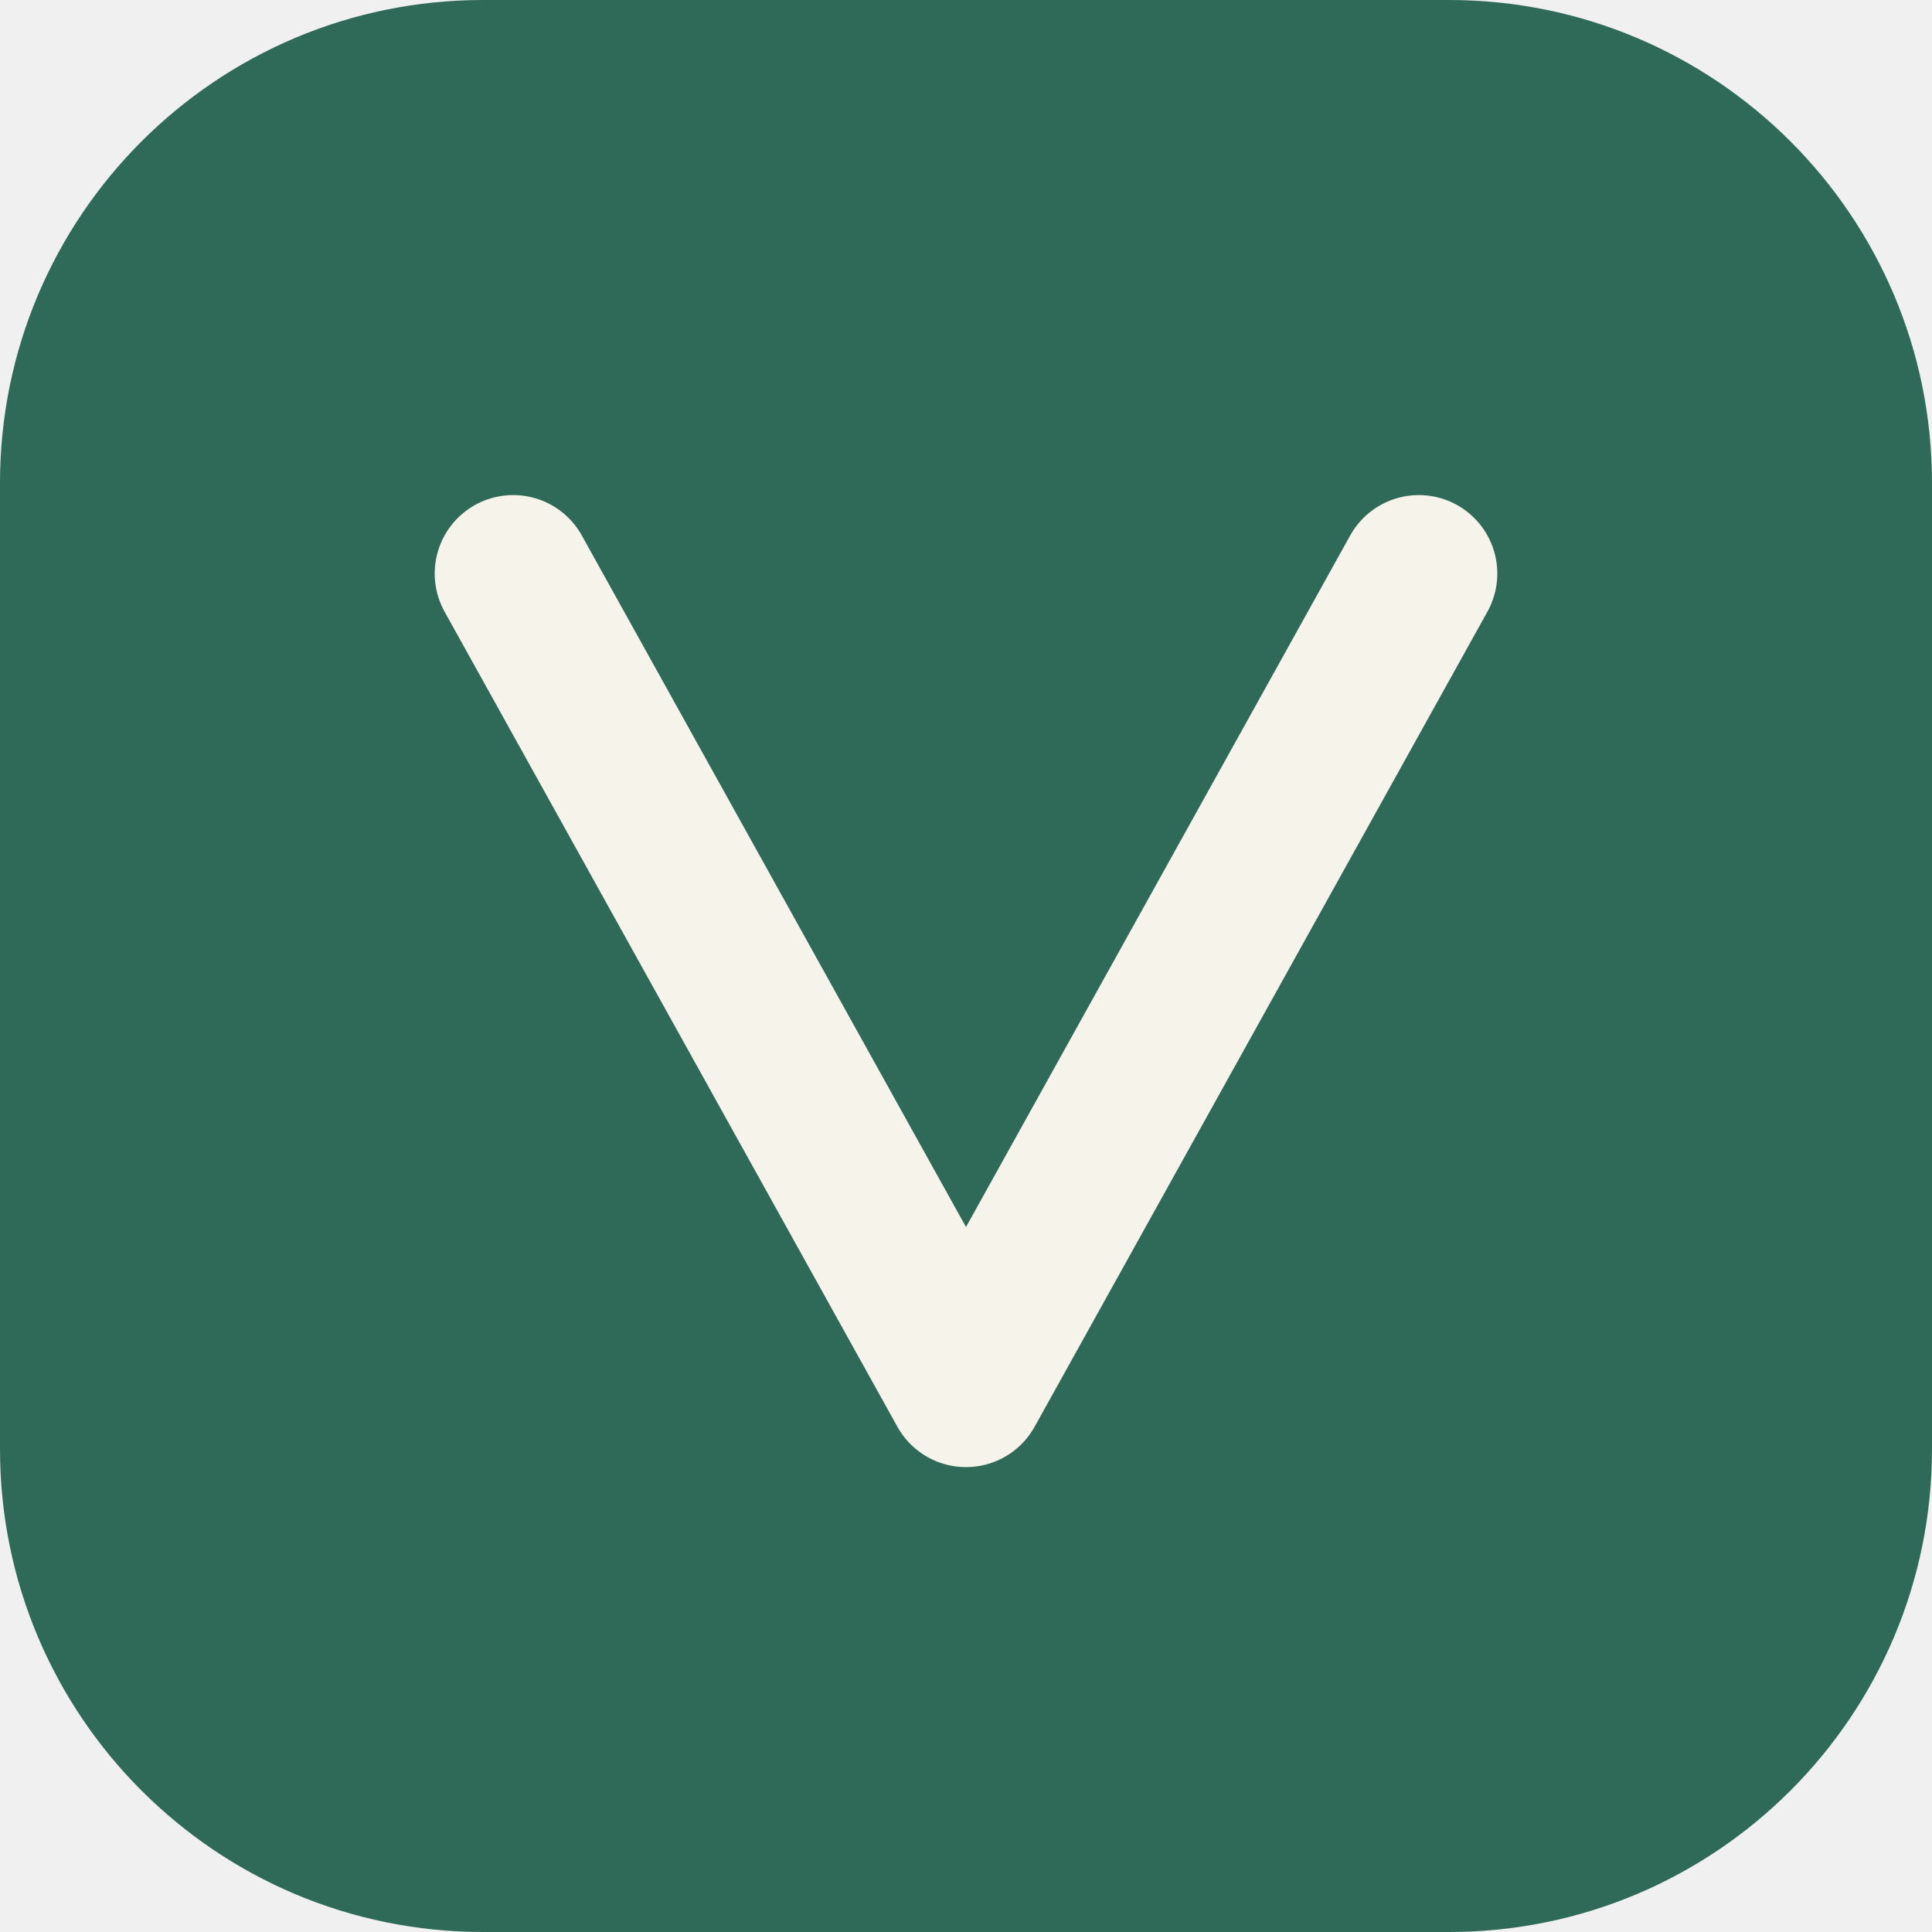
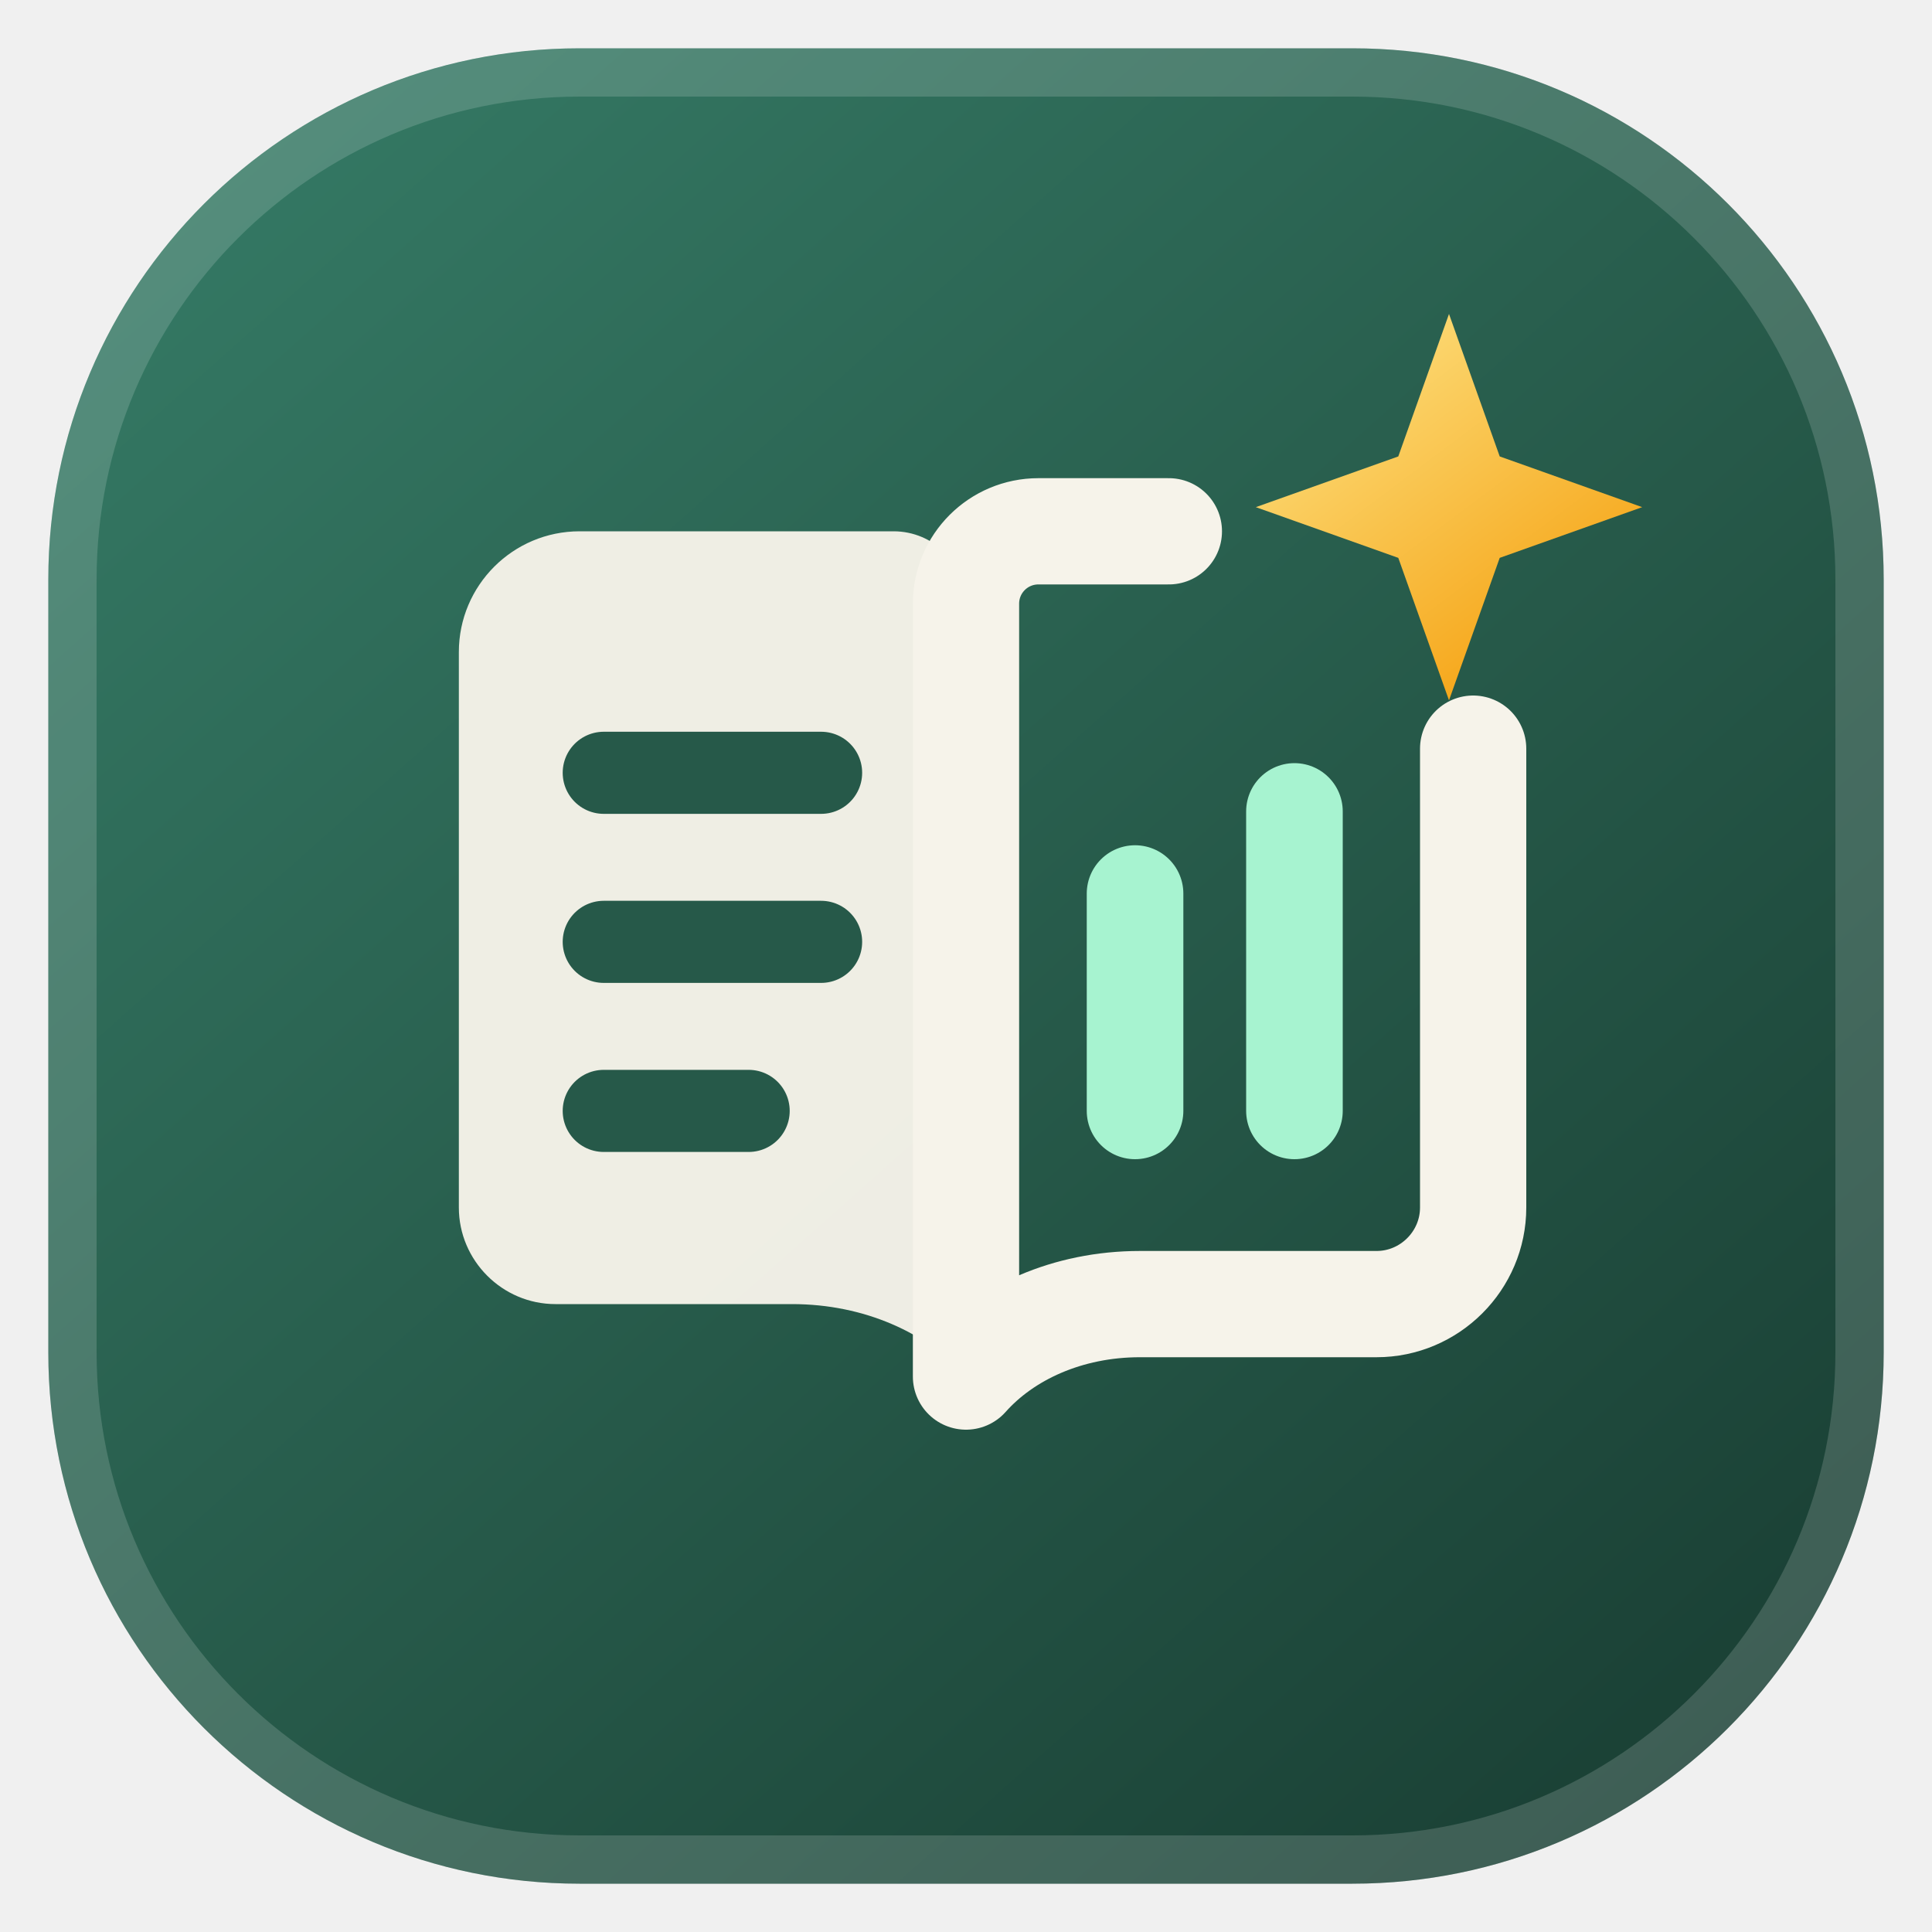
- <svg xmlns="http://www.w3.org/2000/svg" viewBox="0 0 32 32">
-   <rect width="32" height="32" rx="8" fill="#2f6a58" />
-   <path d="M8.5 9.5 16 23 23.5 9.5" fill="none" stroke="#f6f3ea" stroke-width="2.6" stroke-linecap="round" stroke-linejoin="round" />
+ <svg xmlns="http://www.w3.org/2000/svg" viewBox="0 0 40 40" fill="none">
+   <defs>
+     <linearGradient id="linguadesk-bg" x1="4" y1="2" x2="36" y2="38" gradientUnits="userSpaceOnUse">
+       <stop offset="0%" stop-color="#357a65" />
+       <stop offset="55%" stop-color="#265949" />
+       <stop offset="100%" stop-color="#193e33" />
+     </linearGradient>
+     <linearGradient id="linguadesk-spark" x1="27" y1="6" x2="33" y2="14" gradientUnits="userSpaceOnUse">
+       <stop offset="0%" stop-color="#fde68a" />
+       <stop offset="100%" stop-color="#f59e0b" />
+     </linearGradient>
+   </defs>
+   <rect x="1" y="1" width="38" height="38" rx="11" fill="url(#linguadesk-bg)" />
+   <rect x="1.5" y="1.5" width="37" height="37" rx="10.5" stroke="#ffffff" stroke-opacity="0.16" />
+   <path d="M9.5 13.5C9.5 12.12 10.62 11 12 11H18.5C19.33 11 20 11.67 20 12.5V28.5C19.2 27.6 17.9 27 16.4 27H11.5C10.4 27 9.5 26.1 9.5 25V13.5Z" fill="#f6f3ea" fill-opacity="0.96" />
+   <path d="M30.5 15.5V25C30.5 26.1 29.6 27 28.5 27H23.6C22.1 27 20.8 27.6 20 28.5V12.5C20 11.67 20.67 11 21.5 11H24.2" stroke="#f6f3ea" stroke-width="2.2" stroke-linecap="round" stroke-linejoin="round" />
+   <path d="M12.5 16H17M12.5 19.5H17M12.5 23H15.5" stroke="#265949" stroke-width="1.7" stroke-linecap="round" />
+   <path d="M23.5 18.5V23M26.8 16.8V23" stroke="#a7f3d0" stroke-width="2" stroke-linecap="round" />
+   <path d="M30 6.5L31.05 9.45L34 10.5L31.05 11.55L30 14.5L28.95 11.55L26 10.5L28.95 9.45L30 6.5Z" fill="url(#linguadesk-spark)" />
</svg>
